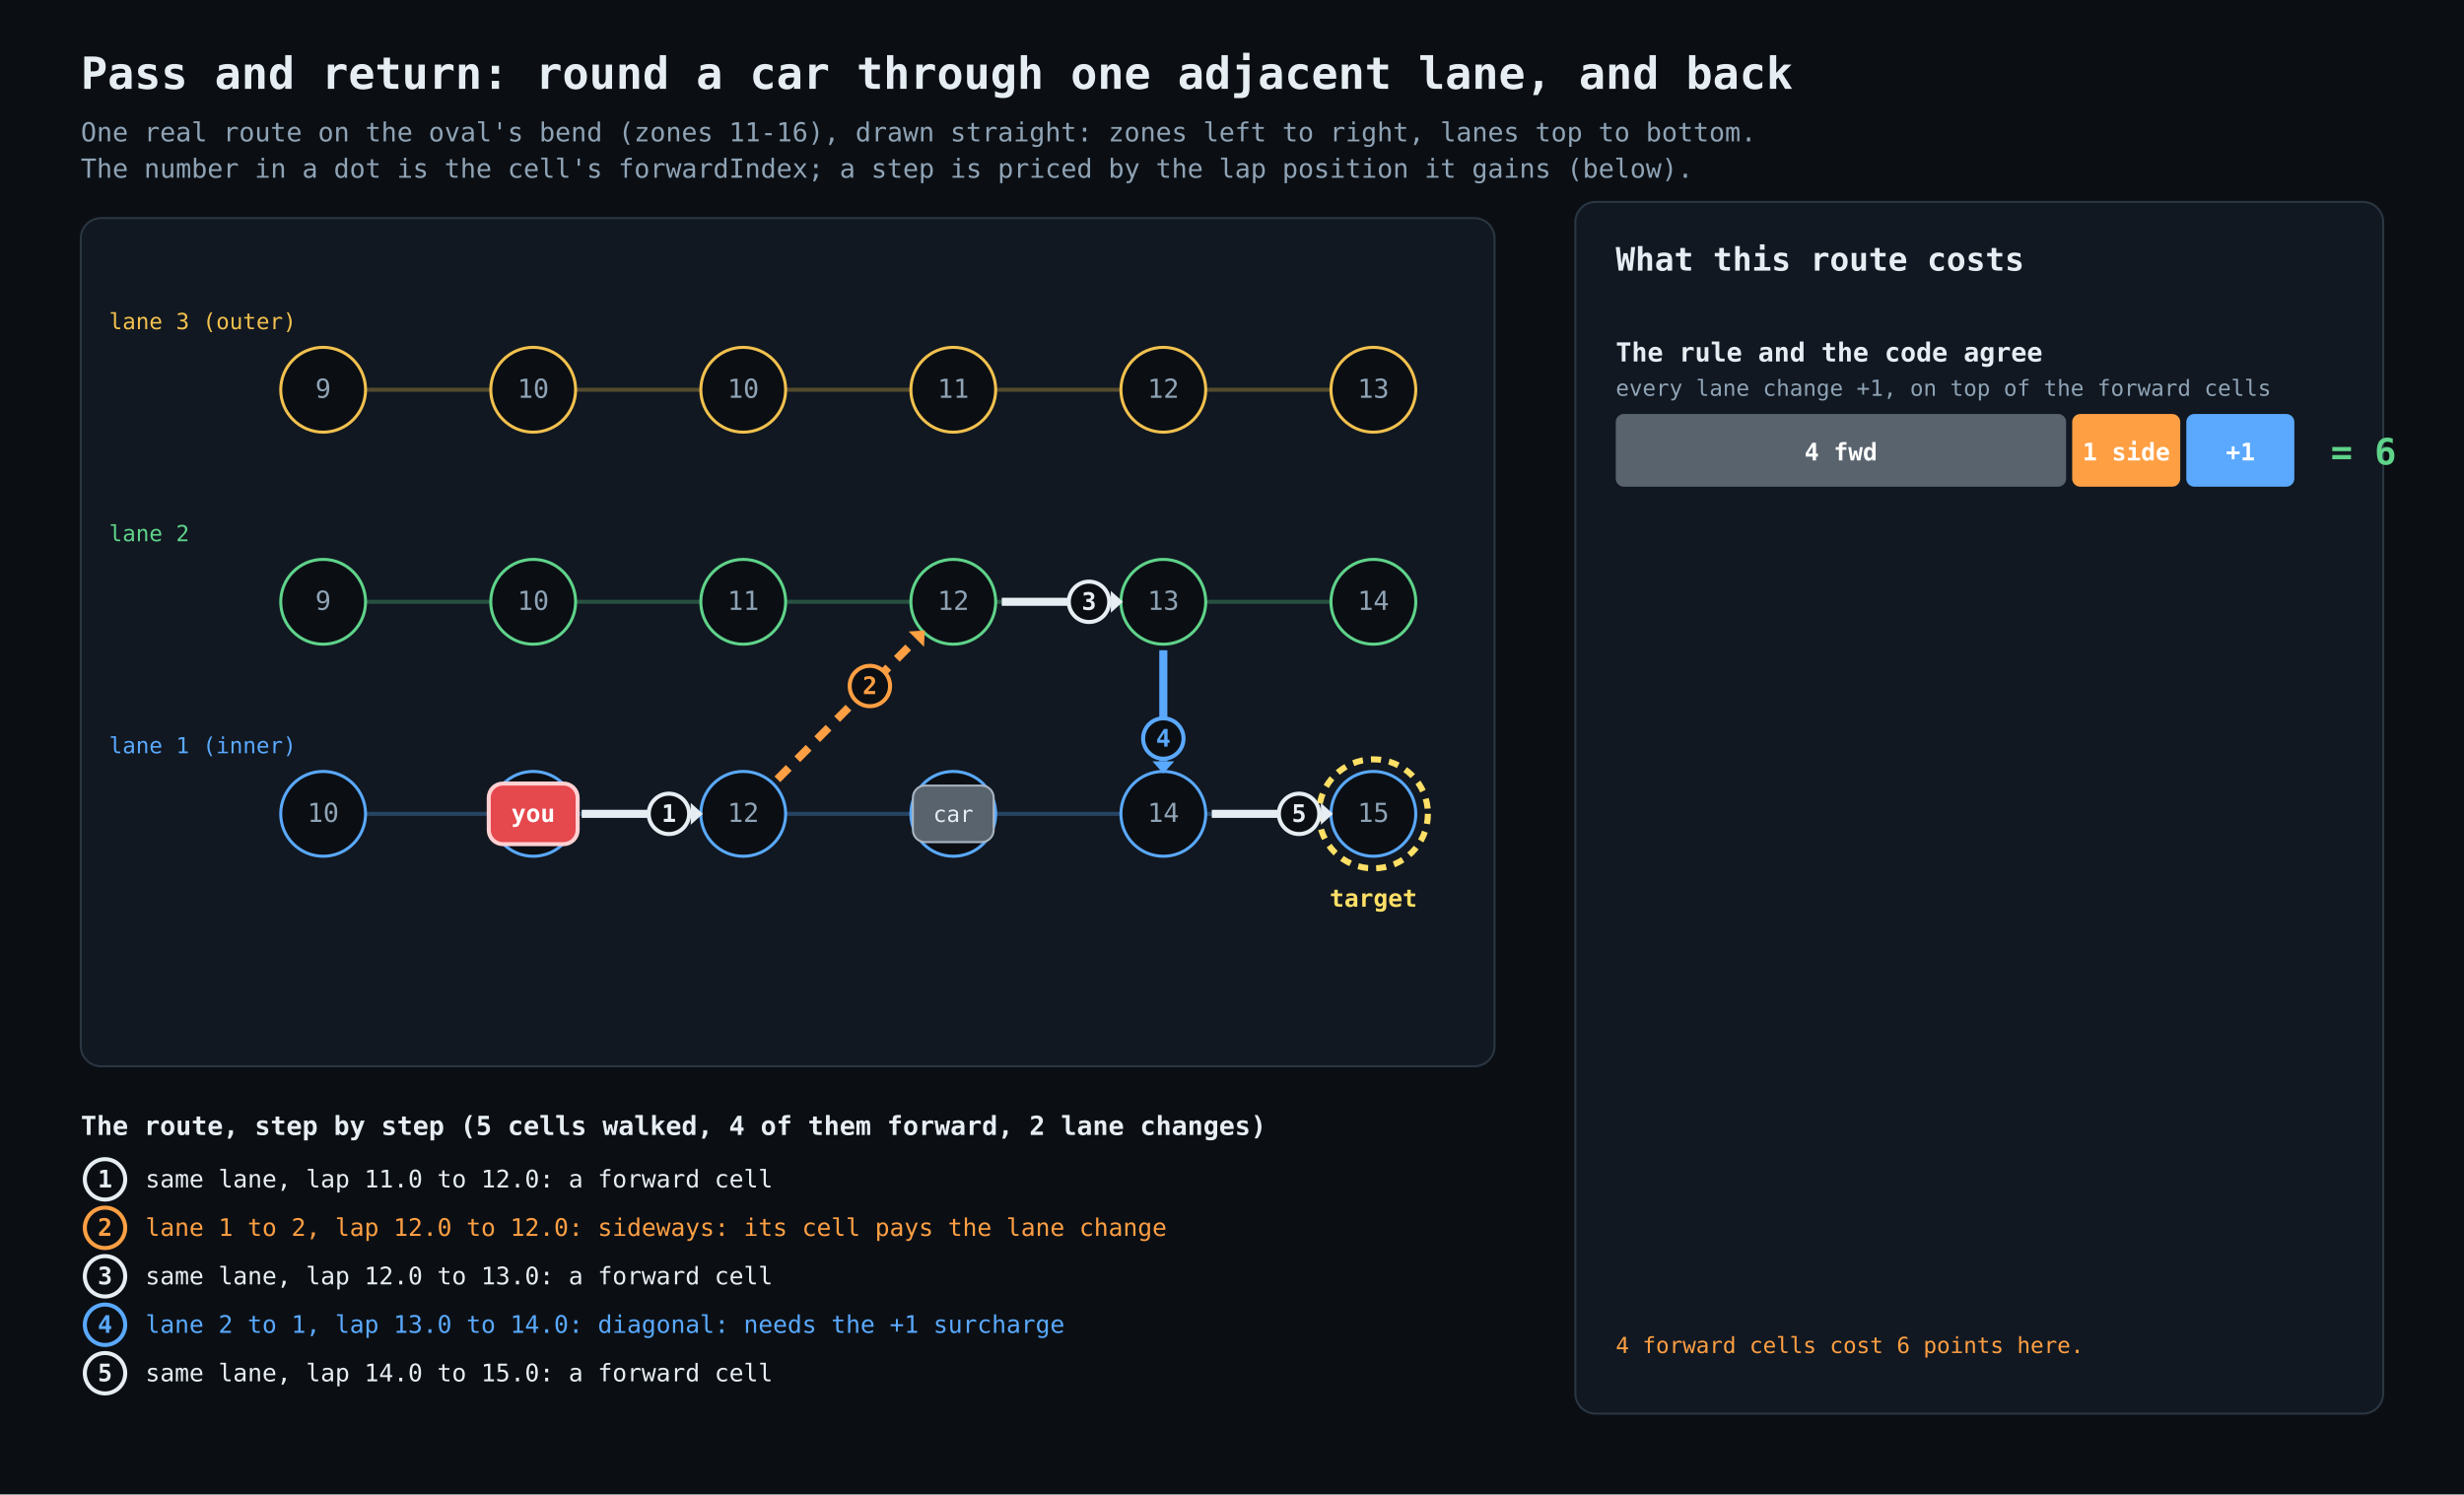
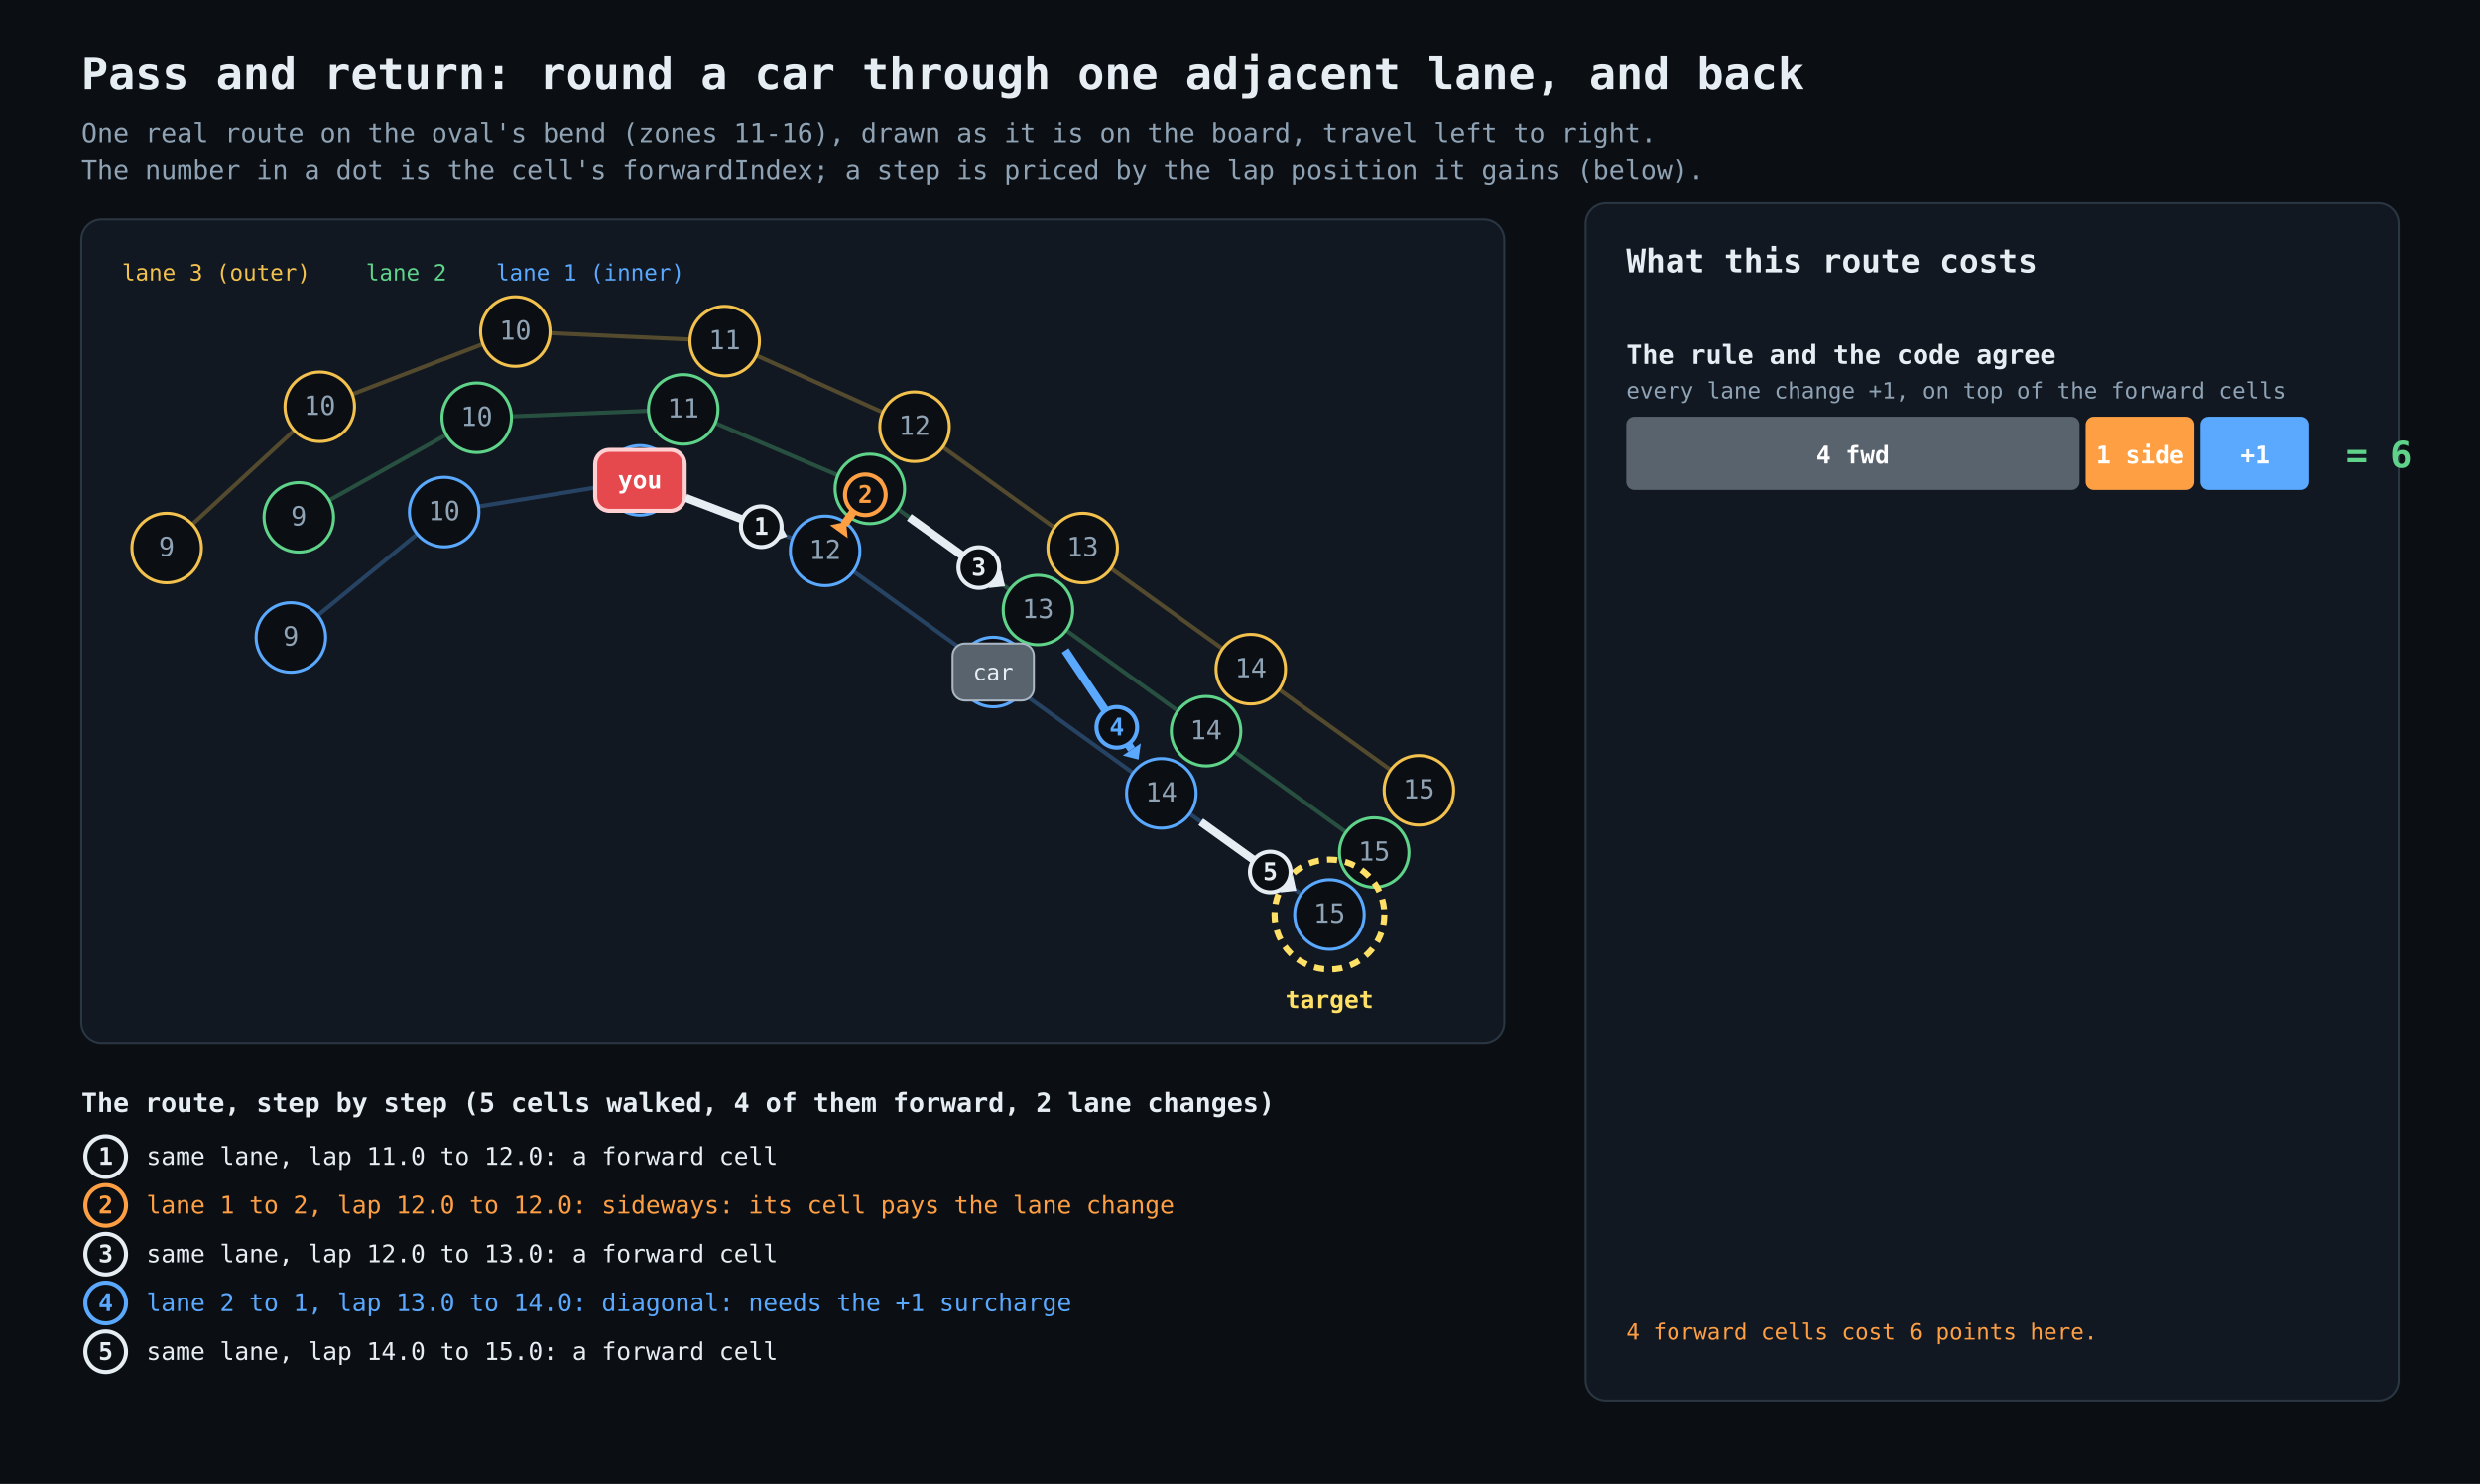
- <svg xmlns="http://www.w3.org/2000/svg" viewBox="0 0 1220 740" width="1220" height="740">
+ <svg xmlns="http://www.w3.org/2000/svg" viewBox="0 0 1220 730" width="1220" height="730">
  <defs>
    <pattern id="hatch" width="7" height="7" patternUnits="userSpaceOnUse" patternTransform="rotate(45)">
      <rect width="7" height="7" fill="#0b0f14" />
      <rect width="3" height="7" fill="#5aa9ff" opacity="0.5" />
    </pattern>
  </defs>
-   <rect x="0" y="0" width="1220" height="740" fill="#0b0f14" />
+   <rect x="0" y="0" width="1220" height="730" fill="#0b0f14" />
  <text x="40" y="44" fill="#e6edf3" font-size="22" font-weight="700" text-anchor="start" font-family="ui-monospace, Menlo, Consolas, monospace">Pass and return: round a car through one adjacent lane, and back</text>
-   <text x="40" y="70" fill="#8fa3b5" font-size="13" font-weight="400" text-anchor="start" font-family="ui-monospace, Menlo, Consolas, monospace">One real route on the oval's bend (zones 11-16), drawn straight: zones left to right, lanes top to bottom.</text>
+   <text x="40" y="70" fill="#8fa3b5" font-size="13" font-weight="400" text-anchor="start" font-family="ui-monospace, Menlo, Consolas, monospace">One real route on the oval's bend (zones 11-16), drawn as it is on the board, travel left to right.</text>
  <text x="40" y="88" fill="#8fa3b5" font-size="13" font-weight="400" text-anchor="start" font-family="ui-monospace, Menlo, Consolas, monospace">The number in a dot is the cell's forwardIndex; a step is priced by the lap position it gains (below).</text>
-   <rect x="40" y="108" width="700" height="420" rx="10" fill="#111821" stroke="#2a3642" />
-   <polyline points="160.0,403.0 264.0,403.0 368.0,403.0 472.0,403.0 576.0,403.0 680.0,403.0" fill="none" stroke="#5aa9ff" stroke-width="2" opacity="0.3" />
-   <polyline points="160.0,298.0 264.0,298.0 368.0,298.0 472.0,298.0 576.0,298.0 680.0,298.0" fill="none" stroke="#5fd38a" stroke-width="2" opacity="0.3" />
-   <polyline points="160.0,193.0 264.0,193.0 368.0,193.0 472.0,193.0 576.0,193.0 680.0,193.0" fill="none" stroke="#f2c14e" stroke-width="2" opacity="0.3" />
-   <circle cx="160" cy="403" r="21" fill="#0b0f14" stroke="#5aa9ff" stroke-width="1.5" />
-   <text x="160" y="407" fill="#8fa3b5" font-size="13" font-weight="400" text-anchor="middle" font-family="ui-monospace, Menlo, Consolas, monospace">10</text>
-   <circle cx="160" cy="298" r="21" fill="#0b0f14" stroke="#5fd38a" stroke-width="1.5" />
-   <text x="160" y="302" fill="#8fa3b5" font-size="13" font-weight="400" text-anchor="middle" font-family="ui-monospace, Menlo, Consolas, monospace">9</text>
-   <circle cx="160" cy="193" r="21" fill="#0b0f14" stroke="#f2c14e" stroke-width="1.5" />
-   <text x="160" y="197" fill="#8fa3b5" font-size="13" font-weight="400" text-anchor="middle" font-family="ui-monospace, Menlo, Consolas, monospace">9</text>
-   <circle cx="264" cy="403" r="21" fill="#0b0f14" stroke="#5aa9ff" stroke-width="1.5" />
-   <text x="264" y="407" fill="#8fa3b5" font-size="13" font-weight="400" text-anchor="middle" font-family="ui-monospace, Menlo, Consolas, monospace">11</text>
-   <circle cx="264" cy="298" r="21" fill="#0b0f14" stroke="#5fd38a" stroke-width="1.5" />
-   <text x="264" y="302" fill="#8fa3b5" font-size="13" font-weight="400" text-anchor="middle" font-family="ui-monospace, Menlo, Consolas, monospace">10</text>
-   <circle cx="264" cy="193" r="21" fill="#0b0f14" stroke="#f2c14e" stroke-width="1.5" />
-   <text x="264" y="197" fill="#8fa3b5" font-size="13" font-weight="400" text-anchor="middle" font-family="ui-monospace, Menlo, Consolas, monospace">10</text>
-   <circle cx="368" cy="403" r="21" fill="#0b0f14" stroke="#5aa9ff" stroke-width="1.5" />
-   <text x="368" y="407" fill="#8fa3b5" font-size="13" font-weight="400" text-anchor="middle" font-family="ui-monospace, Menlo, Consolas, monospace">12</text>
-   <circle cx="368" cy="298" r="21" fill="#0b0f14" stroke="#5fd38a" stroke-width="1.5" />
-   <text x="368" y="302" fill="#8fa3b5" font-size="13" font-weight="400" text-anchor="middle" font-family="ui-monospace, Menlo, Consolas, monospace">11</text>
-   <circle cx="368" cy="193" r="21" fill="#0b0f14" stroke="#f2c14e" stroke-width="1.5" />
-   <text x="368" y="197" fill="#8fa3b5" font-size="13" font-weight="400" text-anchor="middle" font-family="ui-monospace, Menlo, Consolas, monospace">10</text>
-   <circle cx="472" cy="403" r="21" fill="#0b0f14" stroke="#5aa9ff" stroke-width="1.5" />
-   <text x="472" y="407" fill="#8fa3b5" font-size="13" font-weight="400" text-anchor="middle" font-family="ui-monospace, Menlo, Consolas, monospace">13</text>
-   <circle cx="472" cy="298" r="21" fill="#0b0f14" stroke="#5fd38a" stroke-width="1.5" />
-   <text x="472" y="302" fill="#8fa3b5" font-size="13" font-weight="400" text-anchor="middle" font-family="ui-monospace, Menlo, Consolas, monospace">12</text>
-   <circle cx="472" cy="193" r="21" fill="#0b0f14" stroke="#f2c14e" stroke-width="1.5" />
-   <text x="472" y="197" fill="#8fa3b5" font-size="13" font-weight="400" text-anchor="middle" font-family="ui-monospace, Menlo, Consolas, monospace">11</text>
-   <circle cx="576" cy="403" r="21" fill="#0b0f14" stroke="#5aa9ff" stroke-width="1.5" />
-   <text x="576" y="407" fill="#8fa3b5" font-size="13" font-weight="400" text-anchor="middle" font-family="ui-monospace, Menlo, Consolas, monospace">14</text>
-   <circle cx="576" cy="298" r="21" fill="#0b0f14" stroke="#5fd38a" stroke-width="1.5" />
-   <text x="576" y="302" fill="#8fa3b5" font-size="13" font-weight="400" text-anchor="middle" font-family="ui-monospace, Menlo, Consolas, monospace">13</text>
-   <circle cx="576" cy="193" r="21" fill="#0b0f14" stroke="#f2c14e" stroke-width="1.5" />
-   <text x="576" y="197" fill="#8fa3b5" font-size="13" font-weight="400" text-anchor="middle" font-family="ui-monospace, Menlo, Consolas, monospace">12</text>
-   <circle cx="680" cy="403" r="21" fill="#0b0f14" stroke="#5aa9ff" stroke-width="1.5" />
-   <text x="680" y="407" fill="#8fa3b5" font-size="13" font-weight="400" text-anchor="middle" font-family="ui-monospace, Menlo, Consolas, monospace">15</text>
-   <circle cx="680" cy="298" r="21" fill="#0b0f14" stroke="#5fd38a" stroke-width="1.5" />
-   <text x="680" y="302" fill="#8fa3b5" font-size="13" font-weight="400" text-anchor="middle" font-family="ui-monospace, Menlo, Consolas, monospace">14</text>
-   <circle cx="680" cy="193" r="21" fill="#0b0f14" stroke="#f2c14e" stroke-width="1.5" />
-   <text x="680" y="197" fill="#8fa3b5" font-size="13" font-weight="400" text-anchor="middle" font-family="ui-monospace, Menlo, Consolas, monospace">13</text>
-   <text x="54" y="373" fill="#5aa9ff" font-size="11" font-weight="400" text-anchor="start" font-family="ui-monospace, Menlo, Consolas, monospace">lane 1 (inner)</text>
-   <text x="54" y="268" fill="#5fd38a" font-size="11" font-weight="400" text-anchor="start" font-family="ui-monospace, Menlo, Consolas, monospace">lane 2</text>
-   <text x="54" y="163" fill="#f2c14e" font-size="11" font-weight="400" text-anchor="start" font-family="ui-monospace, Menlo, Consolas, monospace">lane 3 (outer)</text>
-   <rect x="452" y="389" width="40" height="28" rx="6" fill="#59636e" stroke="#a9b6c3" />
-   <text x="472" y="407" fill="#e6edf3" font-size="11" font-weight="400" text-anchor="middle" font-family="ui-monospace, Menlo, Consolas, monospace">car</text>
-   <rect x="242" y="388" width="44" height="30" rx="7" fill="#e5484d" stroke="#ffd0d2" stroke-width="2" />
-   <text x="264" y="407" fill="#fff" font-size="12" font-weight="700" text-anchor="middle" font-family="ui-monospace, Menlo, Consolas, monospace">you</text>
-   <circle cx="680" cy="403" r="27" fill="none" stroke="#ffe066" stroke-width="3" stroke-dasharray="5 4" />
-   <text x="680" y="449" fill="#ffe066" font-size="12" font-weight="700" text-anchor="middle" font-family="ui-monospace, Menlo, Consolas, monospace">target</text>
-   <line x1="288.0" y1="403.0" x2="342.0" y2="403.0" stroke="#e6edf3" stroke-width="4" />
-   <polygon points="348.0,403.0 342.0,408.4 342.0,397.6" fill="#e6edf3" />
-   <circle cx="331.2" cy="403" r="10" fill="#0b0f14" stroke="#e6edf3" stroke-width="2" />
-   <text x="331.2" y="407" fill="#e6edf3" font-size="12" font-weight="700" text-anchor="middle" font-family="ui-monospace, Menlo, Consolas, monospace">1</text>
-   <line x1="384.9" y1="385.9" x2="453.7" y2="316.5" stroke="#ff9f43" stroke-width="4" stroke-dasharray="8 6" />
-   <polygon points="457.9,312.2 457.5,320.3 449.9,312.7" fill="#ff9f43" />
-   <circle cx="430.7" cy="339.7" r="10" fill="#0b0f14" stroke="#ff9f43" stroke-width="2" />
-   <text x="430.7" y="343.7" fill="#ff9f43" font-size="12" font-weight="700" text-anchor="middle" font-family="ui-monospace, Menlo, Consolas, monospace">2</text>
-   <line x1="496.0" y1="298.0" x2="550.0" y2="298.0" stroke="#e6edf3" stroke-width="4" />
-   <polygon points="556.0,298.0 550.0,303.4 550.0,292.6" fill="#e6edf3" />
-   <circle cx="539.2" cy="298" r="10" fill="#0b0f14" stroke="#e6edf3" stroke-width="2" />
-   <text x="539.2" y="302" fill="#e6edf3" font-size="12" font-weight="700" text-anchor="middle" font-family="ui-monospace, Menlo, Consolas, monospace">3</text>
-   <line x1="576.0" y1="322.0" x2="576.0" y2="377.0" stroke="#5aa9ff" stroke-width="4" />
-   <polygon points="576.0,383.0 570.6,377.0 581.4,377.0" fill="#5aa9ff" />
-   <circle cx="576" cy="365.7" r="10" fill="#0b0f14" stroke="#5aa9ff" stroke-width="2" />
-   <text x="576" y="369.7" fill="#5aa9ff" font-size="12" font-weight="700" text-anchor="middle" font-family="ui-monospace, Menlo, Consolas, monospace">4</text>
-   <line x1="600.0" y1="403.0" x2="654.0" y2="403.0" stroke="#e6edf3" stroke-width="4" />
-   <polygon points="660.0,403.0 654.0,408.4 654.0,397.6" fill="#e6edf3" />
-   <circle cx="643.2" cy="403" r="10" fill="#0b0f14" stroke="#e6edf3" stroke-width="2" />
-   <text x="643.2" y="407" fill="#e6edf3" font-size="12" font-weight="700" text-anchor="middle" font-family="ui-monospace, Menlo, Consolas, monospace">5</text>
-   <text x="40" y="562" fill="#e6edf3" font-size="13" font-weight="700" text-anchor="start" font-family="ui-monospace, Menlo, Consolas, monospace">The route, step by step (5 cells walked, 4 of them forward, 2 lane changes)</text>
-   <circle cx="52" cy="584" r="10" fill="#0b0f14" stroke="#e6edf3" stroke-width="2" />
-   <text x="52" y="588" fill="#e6edf3" font-size="12" font-weight="700" text-anchor="middle" font-family="ui-monospace, Menlo, Consolas, monospace">1</text>
-   <text x="72" y="588" fill="#e6edf3" font-size="12" font-weight="400" text-anchor="start" font-family="ui-monospace, Menlo, Consolas, monospace">same lane, lap 11.0 to 12.0: a forward cell</text>
-   <circle cx="52" cy="608" r="10" fill="#0b0f14" stroke="#ff9f43" stroke-width="2" />
-   <text x="52" y="612" fill="#ff9f43" font-size="12" font-weight="700" text-anchor="middle" font-family="ui-monospace, Menlo, Consolas, monospace">2</text>
-   <text x="72" y="612" fill="#ff9f43" font-size="12" font-weight="400" text-anchor="start" font-family="ui-monospace, Menlo, Consolas, monospace">lane 1 to 2, lap 12.0 to 12.0: sideways: its cell pays the lane change</text>
-   <circle cx="52" cy="632" r="10" fill="#0b0f14" stroke="#e6edf3" stroke-width="2" />
-   <text x="52" y="636" fill="#e6edf3" font-size="12" font-weight="700" text-anchor="middle" font-family="ui-monospace, Menlo, Consolas, monospace">3</text>
-   <text x="72" y="636" fill="#e6edf3" font-size="12" font-weight="400" text-anchor="start" font-family="ui-monospace, Menlo, Consolas, monospace">same lane, lap 12.0 to 13.0: a forward cell</text>
-   <circle cx="52" cy="656" r="10" fill="#0b0f14" stroke="#5aa9ff" stroke-width="2" />
-   <text x="52" y="660" fill="#5aa9ff" font-size="12" font-weight="700" text-anchor="middle" font-family="ui-monospace, Menlo, Consolas, monospace">4</text>
-   <text x="72" y="660" fill="#5aa9ff" font-size="12" font-weight="400" text-anchor="start" font-family="ui-monospace, Menlo, Consolas, monospace">lane 2 to 1, lap 13.0 to 14.0: diagonal: needs the +1 surcharge</text>
-   <circle cx="52" cy="680" r="10" fill="#0b0f14" stroke="#e6edf3" stroke-width="2" />
-   <text x="52" y="684" fill="#e6edf3" font-size="12" font-weight="700" text-anchor="middle" font-family="ui-monospace, Menlo, Consolas, monospace">5</text>
-   <text x="72" y="684" fill="#e6edf3" font-size="12" font-weight="400" text-anchor="start" font-family="ui-monospace, Menlo, Consolas, monospace">same lane, lap 14.0 to 15.0: a forward cell</text>
-   <rect x="780" y="100" width="400" height="600" rx="10" fill="#111821" stroke="#2a3642" />
+   <rect x="40" y="108" width="700" height="405" rx="10" fill="#111821" stroke="#2a3642" />
+   <polyline points="143.1,313.6 218.5,251.9 314.8,236.3 405.9,271.0 488.6,330.6 571.3,390.3 654.0,449.9" fill="none" stroke="#5aa9ff" stroke-width="2" opacity="0.3" />
+   <polyline points="147.0,254.5 234.5,205.5 336.1,201.4 427.9,240.5 510.6,300.1 593.3,359.7 676.0,419.4" fill="none" stroke="#5fd38a" stroke-width="2" opacity="0.3" />
+   <polyline points="82.0,269.6 157.3,200.1 253.5,163.1 356.5,167.8 449.9,209.9 532.6,269.6 615.3,329.2 698.0,388.8" fill="none" stroke="#f2c14e" stroke-width="2" opacity="0.3" />
+   <circle cx="143.1" cy="313.6" r="17.1" fill="#0b0f14" stroke="#5aa9ff" stroke-width="1.5" />
+   <text x="143.1" y="317.6" fill="#8fa3b5" font-size="13" font-weight="400" text-anchor="middle" font-family="ui-monospace, Menlo, Consolas, monospace">9</text>
+   <circle cx="218.5" cy="251.9" r="17.1" fill="#0b0f14" stroke="#5aa9ff" stroke-width="1.5" />
+   <text x="218.5" y="255.9" fill="#8fa3b5" font-size="13" font-weight="400" text-anchor="middle" font-family="ui-monospace, Menlo, Consolas, monospace">10</text>
+   <circle cx="314.8" cy="236.3" r="17.1" fill="#0b0f14" stroke="#5aa9ff" stroke-width="1.5" />
+   <text x="314.8" y="240.3" fill="#8fa3b5" font-size="13" font-weight="400" text-anchor="middle" font-family="ui-monospace, Menlo, Consolas, monospace">11</text>
+   <circle cx="405.9" cy="271" r="17.1" fill="#0b0f14" stroke="#5aa9ff" stroke-width="1.5" />
+   <text x="405.9" y="275" fill="#8fa3b5" font-size="13" font-weight="400" text-anchor="middle" font-family="ui-monospace, Menlo, Consolas, monospace">12</text>
+   <circle cx="488.6" cy="330.6" r="17.1" fill="#0b0f14" stroke="#5aa9ff" stroke-width="1.5" />
+   <text x="488.6" y="334.6" fill="#8fa3b5" font-size="13" font-weight="400" text-anchor="middle" font-family="ui-monospace, Menlo, Consolas, monospace">13</text>
+   <circle cx="571.3" cy="390.3" r="17.1" fill="#0b0f14" stroke="#5aa9ff" stroke-width="1.5" />
+   <text x="571.3" y="394.3" fill="#8fa3b5" font-size="13" font-weight="400" text-anchor="middle" font-family="ui-monospace, Menlo, Consolas, monospace">14</text>
+   <circle cx="654" cy="449.9" r="17.1" fill="#0b0f14" stroke="#5aa9ff" stroke-width="1.5" />
+   <text x="654" y="453.9" fill="#8fa3b5" font-size="13" font-weight="400" text-anchor="middle" font-family="ui-monospace, Menlo, Consolas, monospace">15</text>
+   <circle cx="147" cy="254.5" r="17.1" fill="#0b0f14" stroke="#5fd38a" stroke-width="1.5" />
+   <text x="147" y="258.5" fill="#8fa3b5" font-size="13" font-weight="400" text-anchor="middle" font-family="ui-monospace, Menlo, Consolas, monospace">9</text>
+   <circle cx="234.5" cy="205.5" r="17.1" fill="#0b0f14" stroke="#5fd38a" stroke-width="1.5" />
+   <text x="234.5" y="209.5" fill="#8fa3b5" font-size="13" font-weight="400" text-anchor="middle" font-family="ui-monospace, Menlo, Consolas, monospace">10</text>
+   <circle cx="336.1" cy="201.4" r="17.1" fill="#0b0f14" stroke="#5fd38a" stroke-width="1.5" />
+   <text x="336.1" y="205.4" fill="#8fa3b5" font-size="13" font-weight="400" text-anchor="middle" font-family="ui-monospace, Menlo, Consolas, monospace">11</text>
+   <circle cx="427.9" cy="240.5" r="17.1" fill="#0b0f14" stroke="#5fd38a" stroke-width="1.5" />
+   <text x="427.9" y="244.5" fill="#8fa3b5" font-size="13" font-weight="400" text-anchor="middle" font-family="ui-monospace, Menlo, Consolas, monospace">12</text>
+   <circle cx="510.6" cy="300.1" r="17.1" fill="#0b0f14" stroke="#5fd38a" stroke-width="1.5" />
+   <text x="510.6" y="304.1" fill="#8fa3b5" font-size="13" font-weight="400" text-anchor="middle" font-family="ui-monospace, Menlo, Consolas, monospace">13</text>
+   <circle cx="593.3" cy="359.7" r="17.1" fill="#0b0f14" stroke="#5fd38a" stroke-width="1.5" />
+   <text x="593.3" y="363.7" fill="#8fa3b5" font-size="13" font-weight="400" text-anchor="middle" font-family="ui-monospace, Menlo, Consolas, monospace">14</text>
+   <circle cx="676" cy="419.4" r="17.1" fill="#0b0f14" stroke="#5fd38a" stroke-width="1.5" />
+   <text x="676" y="423.4" fill="#8fa3b5" font-size="13" font-weight="400" text-anchor="middle" font-family="ui-monospace, Menlo, Consolas, monospace">15</text>
+   <circle cx="82" cy="269.6" r="17.1" fill="#0b0f14" stroke="#f2c14e" stroke-width="1.5" />
+   <text x="82" y="273.6" fill="#8fa3b5" font-size="13" font-weight="400" text-anchor="middle" font-family="ui-monospace, Menlo, Consolas, monospace">9</text>
+   <circle cx="157.3" cy="200.1" r="17.1" fill="#0b0f14" stroke="#f2c14e" stroke-width="1.5" />
+   <text x="157.3" y="204.1" fill="#8fa3b5" font-size="13" font-weight="400" text-anchor="middle" font-family="ui-monospace, Menlo, Consolas, monospace">10</text>
+   <circle cx="253.5" cy="163.1" r="17.1" fill="#0b0f14" stroke="#f2c14e" stroke-width="1.5" />
+   <text x="253.5" y="167.1" fill="#8fa3b5" font-size="13" font-weight="400" text-anchor="middle" font-family="ui-monospace, Menlo, Consolas, monospace">10</text>
+   <circle cx="356.5" cy="167.8" r="17.1" fill="#0b0f14" stroke="#f2c14e" stroke-width="1.5" />
+   <text x="356.5" y="171.8" fill="#8fa3b5" font-size="13" font-weight="400" text-anchor="middle" font-family="ui-monospace, Menlo, Consolas, monospace">11</text>
+   <circle cx="449.9" cy="209.9" r="17.1" fill="#0b0f14" stroke="#f2c14e" stroke-width="1.5" />
+   <text x="449.9" y="213.9" fill="#8fa3b5" font-size="13" font-weight="400" text-anchor="middle" font-family="ui-monospace, Menlo, Consolas, monospace">12</text>
+   <circle cx="532.6" cy="269.6" r="17.1" fill="#0b0f14" stroke="#f2c14e" stroke-width="1.5" />
+   <text x="532.6" y="273.6" fill="#8fa3b5" font-size="13" font-weight="400" text-anchor="middle" font-family="ui-monospace, Menlo, Consolas, monospace">13</text>
+   <circle cx="615.3" cy="329.2" r="17.1" fill="#0b0f14" stroke="#f2c14e" stroke-width="1.5" />
+   <text x="615.3" y="333.2" fill="#8fa3b5" font-size="13" font-weight="400" text-anchor="middle" font-family="ui-monospace, Menlo, Consolas, monospace">14</text>
+   <circle cx="698" cy="388.8" r="17.1" fill="#0b0f14" stroke="#f2c14e" stroke-width="1.5" />
+   <text x="698" y="392.8" fill="#8fa3b5" font-size="13" font-weight="400" text-anchor="middle" font-family="ui-monospace, Menlo, Consolas, monospace">15</text>
+   <text x="60" y="138" fill="#f2c14e" font-size="11" font-weight="400" text-anchor="start" font-family="ui-monospace, Menlo, Consolas, monospace">lane 3 (outer)</text>
+   <text x="180" y="138" fill="#5fd38a" font-size="11" font-weight="400" text-anchor="start" font-family="ui-monospace, Menlo, Consolas, monospace">lane 2</text>
+   <text x="244" y="138" fill="#5aa9ff" font-size="11" font-weight="400" text-anchor="start" font-family="ui-monospace, Menlo, Consolas, monospace">lane 1 (inner)</text>
+   <rect x="468.6" y="316.6" width="40" height="28" rx="6" fill="#59636e" stroke="#a9b6c3" />
+   <text x="488.6" y="334.6" fill="#e6edf3" font-size="11" font-weight="400" text-anchor="middle" font-family="ui-monospace, Menlo, Consolas, monospace">car</text>
+   <rect x="292.8" y="221.3" width="44" height="30" rx="7" fill="#e5484d" stroke="#ffd0d2" stroke-width="2" />
+   <text x="314.8" y="240.3" fill="#fff" font-size="12" font-weight="700" text-anchor="middle" font-family="ui-monospace, Menlo, Consolas, monospace">you</text>
+   <circle cx="654" cy="449.9" r="27" fill="none" stroke="#ffe066" stroke-width="3" stroke-dasharray="5 4" />
+   <text x="654" y="495.9" fill="#ffe066" font-size="12" font-weight="700" text-anchor="middle" font-family="ui-monospace, Menlo, Consolas, monospace">target</text>
+   <line x1="337.3" y1="244.9" x2="381.6" y2="261.8" stroke="#e6edf3" stroke-width="4" />
+   <polygon points="387.2,263.9 379.6,266.8 383.5,256.7" fill="#e6edf3" />
+   <circle cx="374.5" cy="259.1" r="10" fill="#0b0f14" stroke="#e6edf3" stroke-width="2" />
+   <text x="374.5" y="263.1" fill="#e6edf3" font-size="12" font-weight="700" text-anchor="middle" font-family="ui-monospace, Menlo, Consolas, monospace">1</text>
+   <line x1="419.9" y1="251.5" x2="412.7" y2="261.6" stroke="#ff9f43" stroke-width="4" stroke-dasharray="8 6" />
+   <polygon points="416.2,256.7 417.0,264.7 408.3,258.4" fill="#ff9f43" />
+   <circle cx="425.7" cy="243.4" r="10" fill="#0b0f14" stroke="#ff9f43" stroke-width="2" />
+   <text x="425.7" y="247.4" fill="#ff9f43" font-size="12" font-weight="700" text-anchor="middle" font-family="ui-monospace, Menlo, Consolas, monospace">2</text>
+   <line x1="447.3" y1="254.5" x2="489.5" y2="284.9" stroke="#e6edf3" stroke-width="4" />
+   <polygon points="494.4,288.4 486.3,289.3 492.6,280.5" fill="#e6edf3" />
+   <circle cx="481.5" cy="279.2" r="10" fill="#0b0f14" stroke="#e6edf3" stroke-width="2" />
+   <text x="481.5" y="283.2" fill="#e6edf3" font-size="12" font-weight="700" text-anchor="middle" font-family="ui-monospace, Menlo, Consolas, monospace">3</text>
+   <line x1="524.0" y1="320.0" x2="556.7" y2="368.7" stroke="#5aa9ff" stroke-width="4" />
+   <polygon points="560.1,373.7 552.3,371.7 561.2,365.7" fill="#5aa9ff" />
+   <circle cx="549.4" cy="357.8" r="10" fill="#0b0f14" stroke="#5aa9ff" stroke-width="2" />
+   <text x="549.4" y="361.8" fill="#5aa9ff" font-size="12" font-weight="700" text-anchor="middle" font-family="ui-monospace, Menlo, Consolas, monospace">4</text>
+   <line x1="590.7" y1="404.3" x2="632.9" y2="434.7" stroke="#e6edf3" stroke-width="4" />
+   <polygon points="637.7,438.2 629.7,439.1 636.0,430.3" fill="#e6edf3" />
+   <circle cx="624.9" cy="429" r="10" fill="#0b0f14" stroke="#e6edf3" stroke-width="2" />
+   <text x="624.9" y="433" fill="#e6edf3" font-size="12" font-weight="700" text-anchor="middle" font-family="ui-monospace, Menlo, Consolas, monospace">5</text>
+   <text x="40" y="547" fill="#e6edf3" font-size="13" font-weight="700" text-anchor="start" font-family="ui-monospace, Menlo, Consolas, monospace">The route, step by step (5 cells walked, 4 of them forward, 2 lane changes)</text>
+   <circle cx="52" cy="569" r="10" fill="#0b0f14" stroke="#e6edf3" stroke-width="2" />
+   <text x="52" y="573" fill="#e6edf3" font-size="12" font-weight="700" text-anchor="middle" font-family="ui-monospace, Menlo, Consolas, monospace">1</text>
+   <text x="72" y="573" fill="#e6edf3" font-size="12" font-weight="400" text-anchor="start" font-family="ui-monospace, Menlo, Consolas, monospace">same lane, lap 11.0 to 12.0: a forward cell</text>
+   <circle cx="52" cy="593" r="10" fill="#0b0f14" stroke="#ff9f43" stroke-width="2" />
+   <text x="52" y="597" fill="#ff9f43" font-size="12" font-weight="700" text-anchor="middle" font-family="ui-monospace, Menlo, Consolas, monospace">2</text>
+   <text x="72" y="597" fill="#ff9f43" font-size="12" font-weight="400" text-anchor="start" font-family="ui-monospace, Menlo, Consolas, monospace">lane 1 to 2, lap 12.0 to 12.0: sideways: its cell pays the lane change</text>
+   <circle cx="52" cy="617" r="10" fill="#0b0f14" stroke="#e6edf3" stroke-width="2" />
+   <text x="52" y="621" fill="#e6edf3" font-size="12" font-weight="700" text-anchor="middle" font-family="ui-monospace, Menlo, Consolas, monospace">3</text>
+   <text x="72" y="621" fill="#e6edf3" font-size="12" font-weight="400" text-anchor="start" font-family="ui-monospace, Menlo, Consolas, monospace">same lane, lap 12.0 to 13.0: a forward cell</text>
+   <circle cx="52" cy="641" r="10" fill="#0b0f14" stroke="#5aa9ff" stroke-width="2" />
+   <text x="52" y="645" fill="#5aa9ff" font-size="12" font-weight="700" text-anchor="middle" font-family="ui-monospace, Menlo, Consolas, monospace">4</text>
+   <text x="72" y="645" fill="#5aa9ff" font-size="12" font-weight="400" text-anchor="start" font-family="ui-monospace, Menlo, Consolas, monospace">lane 2 to 1, lap 13.0 to 14.0: diagonal: needs the +1 surcharge</text>
+   <circle cx="52" cy="665" r="10" fill="#0b0f14" stroke="#e6edf3" stroke-width="2" />
+   <text x="52" y="669" fill="#e6edf3" font-size="12" font-weight="700" text-anchor="middle" font-family="ui-monospace, Menlo, Consolas, monospace">5</text>
+   <text x="72" y="669" fill="#e6edf3" font-size="12" font-weight="400" text-anchor="start" font-family="ui-monospace, Menlo, Consolas, monospace">same lane, lap 14.0 to 15.0: a forward cell</text>
+   <rect x="780" y="100" width="400" height="589" rx="10" fill="#111821" stroke="#2a3642" />
  <text x="800" y="134" fill="#e6edf3" font-size="16" font-weight="700" text-anchor="start" font-family="ui-monospace, Menlo, Consolas, monospace">What this route costs</text>
  <text x="800" y="179" fill="#e6edf3" font-size="13" font-weight="700" text-anchor="start" font-family="ui-monospace, Menlo, Consolas, monospace">The rule and the code agree</text>
  <text x="800" y="196" fill="#8fa3b5" font-size="11" font-weight="400" text-anchor="start" font-family="ui-monospace, Menlo, Consolas, monospace">every lane change +1, on top of the forward cells</text>
  <rect x="800" y="205" width="223" height="36" rx="4" fill="#59636e" />
  <text x="911.5" y="228" fill="#fff" font-size="12" font-weight="700" text-anchor="middle" font-family="ui-monospace, Menlo, Consolas, monospace">4 fwd</text>
  <rect x="1026" y="205" width="53.5" height="36" rx="4" fill="#ff9f43" />
  <text x="1052.8" y="228" fill="#fff" font-size="12" font-weight="700" text-anchor="middle" font-family="ui-monospace, Menlo, Consolas, monospace">1 side</text>
  <rect x="1082.5" y="205" width="53.5" height="36" rx="4" fill="#5aa9ff" />
  <text x="1109.3" y="228" fill="#fff" font-size="12" font-weight="700" text-anchor="middle" font-family="ui-monospace, Menlo, Consolas, monospace">+1</text>
  <text x="1154" y="230" fill="#5fd38a" font-size="18" font-weight="700" text-anchor="start" font-family="ui-monospace, Menlo, Consolas, monospace">= 6</text>
-   <text x="800" y="670" fill="#ff9f43" font-size="11" font-weight="400" text-anchor="start" font-family="ui-monospace, Menlo, Consolas, monospace">4 forward cells cost 6 points here.</text>
+   <text x="800" y="659" fill="#ff9f43" font-size="11" font-weight="400" text-anchor="start" font-family="ui-monospace, Menlo, Consolas, monospace">4 forward cells cost 6 points here.</text>
</svg>
